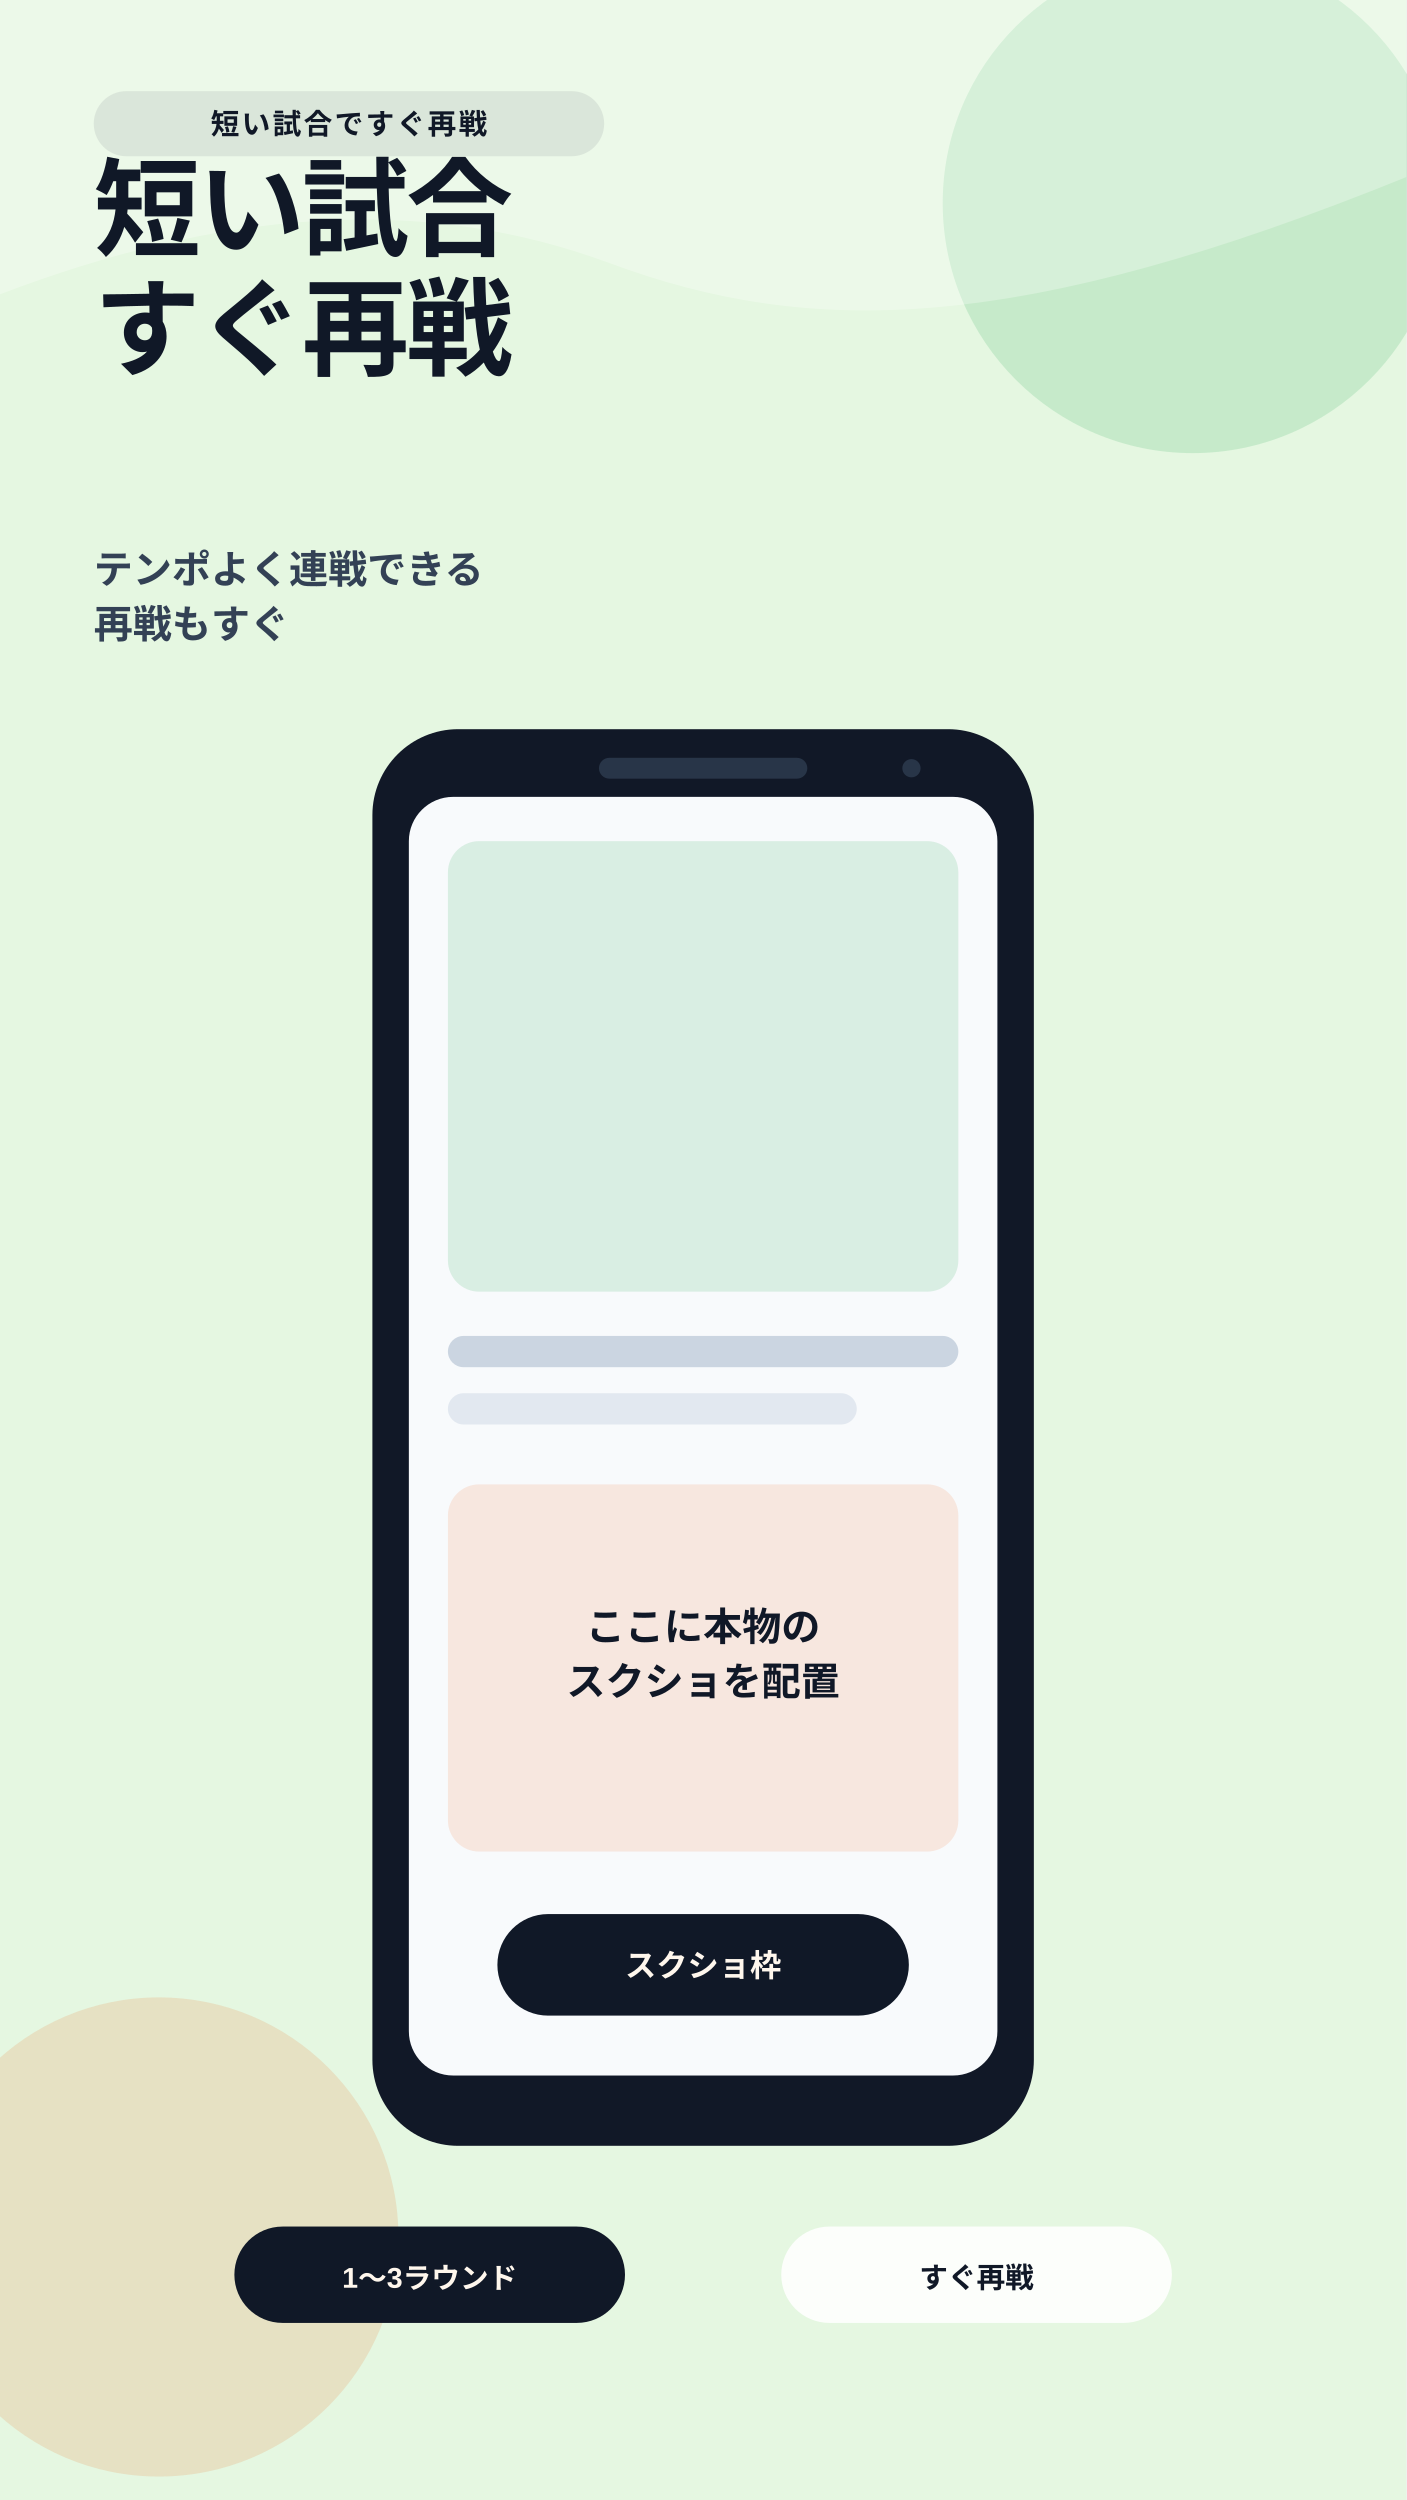
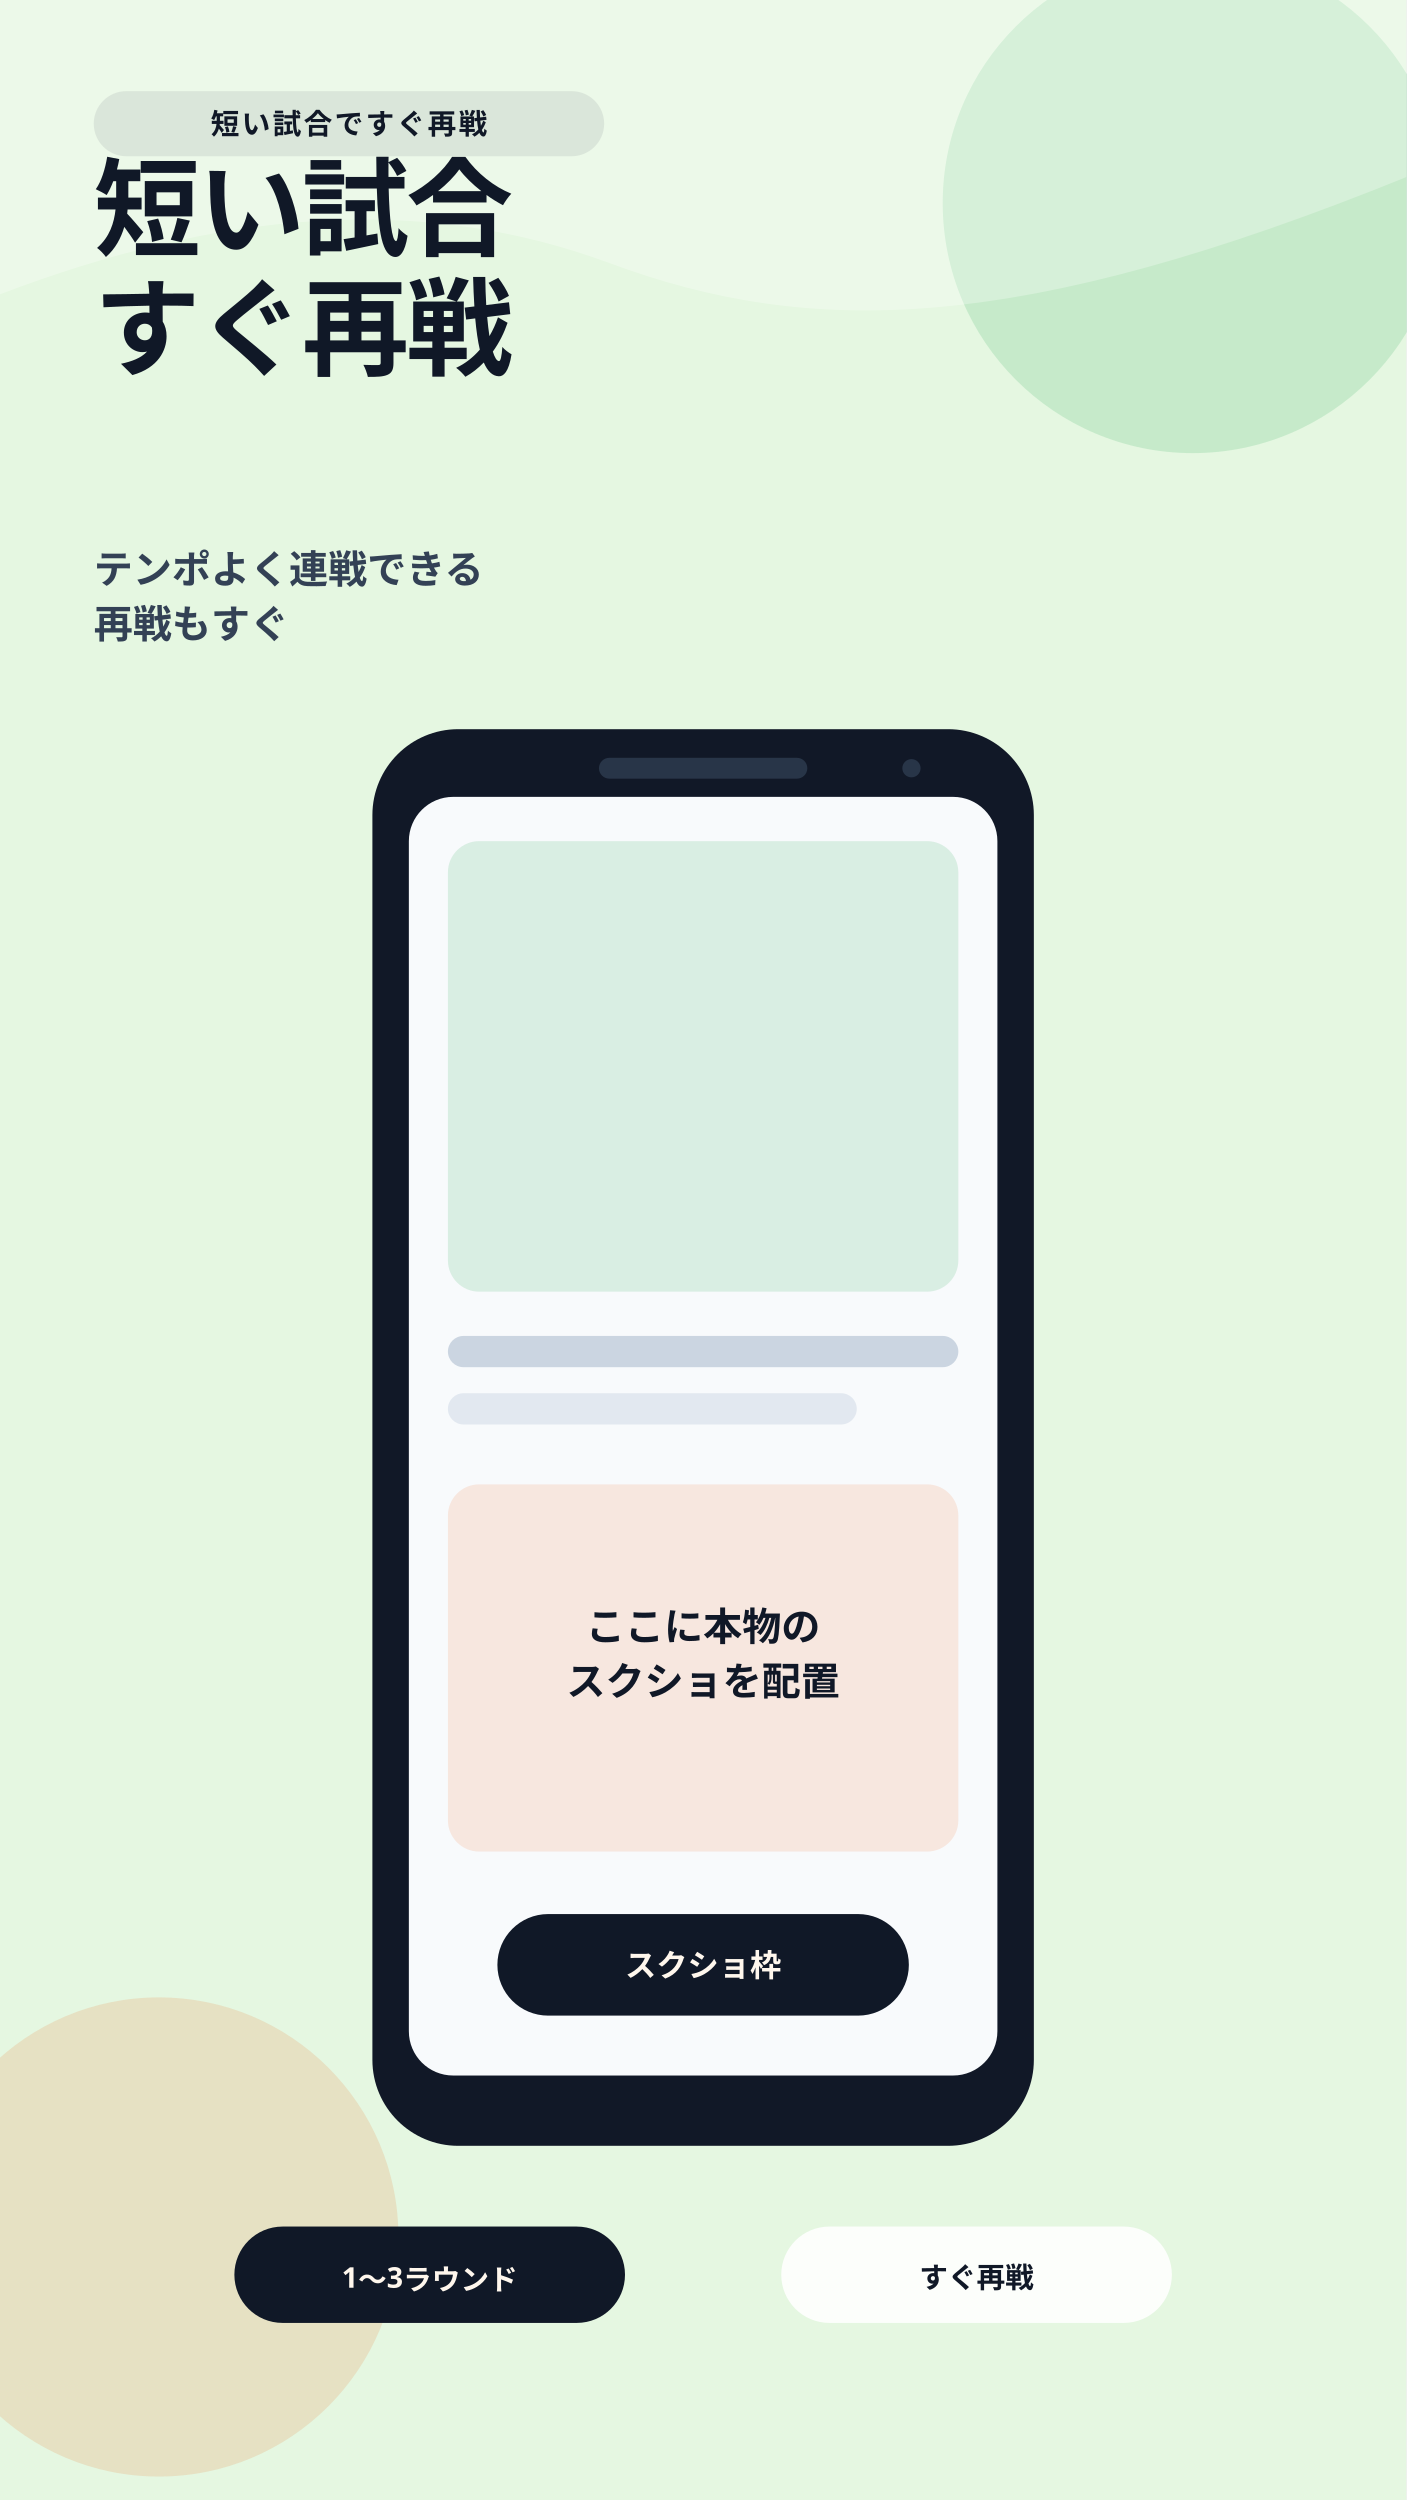
<svg xmlns="http://www.w3.org/2000/svg" width="1080" height="1920" viewBox="0 0 1080 1920" fill="none">
  <rect width="1080" height="1920" fill="#E5F7E1" />
  <circle cx="916" cy="156" r="192" fill="#16A34A" fill-opacity="0.15" />
  <circle cx="122" cy="1718" r="184" fill="#EA580C" fill-opacity="0.14" />
  <path d="M0 226C168 162 322 148 468 202C624 260 784 256 1080 136V0H0V226Z" fill="#FFFFFF" fill-opacity="0.28" />
  <rect x="72" y="70" width="392" height="50" rx="25" fill="#101827" fill-opacity="0.08" />
-   <text x="268" y="103" text-anchor="middle" fill="#101827" font-family="Bahnschrift, Segoe UI, Arial, sans-serif" font-size="22" font-weight="800" letter-spacing="1.8">短い試合ですぐ再戦</text>
-   <text x="72" y="190" fill="#101827" font-family="Bahnschrift, Segoe UI, Arial, sans-serif" font-size="82" font-weight="800" letter-spacing="-2">短い試合</text>
-   <text x="72" y="282" fill="#101827" font-family="Bahnschrift, Segoe UI, Arial, sans-serif" font-size="82" font-weight="800" letter-spacing="-2">すぐ再戦</text>
-   <text x="72" y="448" fill="#334155" font-family="Bahnschrift, Segoe UI, Arial, sans-serif" font-size="30" font-weight="600">テンポよく連戦できる</text>
-   <text x="72" y="490" fill="#334155" font-family="Bahnschrift, Segoe UI, Arial, sans-serif" font-size="30" font-weight="600">再戦もすぐ</text>
+   <text x="268" y="103" text-anchor="middle" fill="#101827" font-family="Meiryo, Yu Gothic, YuGothic, MS PGothic, MS Gothic, Segoe UI, sans-serif" font-size="22" font-weight="800" letter-spacing="1.8">短い試合ですぐ再戦</text>
+   <text x="72" y="190" fill="#101827" font-family="Meiryo, Yu Gothic, YuGothic, MS PGothic, MS Gothic, Segoe UI, sans-serif" font-size="82" font-weight="800" letter-spacing="-2">短い試合</text>
+   <text x="72" y="282" fill="#101827" font-family="Meiryo, Yu Gothic, YuGothic, MS PGothic, MS Gothic, Segoe UI, sans-serif" font-size="82" font-weight="800" letter-spacing="-2">すぐ再戦</text>
+   <text x="72" y="448" fill="#334155" font-family="Meiryo, Yu Gothic, YuGothic, MS PGothic, MS Gothic, Segoe UI, sans-serif" font-size="30" font-weight="700">テンポよく連戦できる</text>
+   <text x="72" y="490" fill="#334155" font-family="Meiryo, Yu Gothic, YuGothic, MS PGothic, MS Gothic, Segoe UI, sans-serif" font-size="30" font-weight="700">再戦もすぐ</text>
  <g id="phone">
    <rect x="286" y="560" width="508" height="1088" rx="66" fill="#111827" />
    <rect x="314" y="612" width="452" height="982" rx="34" fill="#F8FAFC" />
    <rect x="460" y="582" width="160" height="16" rx="8" fill="#283548" />
    <circle cx="700" cy="590" r="7" fill="#283548" />
    <rect x="344" y="646" width="392" height="346" rx="24" fill="#16A34A" fill-opacity="0.14" />
    <rect x="344" y="1026" width="392" height="24" rx="12" fill="#CBD5E1" />
    <rect x="344" y="1070" width="314" height="24" rx="12" fill="#E2E8F0" />
    <rect x="344" y="1140" width="392" height="282" rx="24" fill="#EA580C" fill-opacity="0.12" />
    <rect x="382" y="1470" width="316" height="78" rx="39" fill="#101827" />
-     <text x="540" y="1260" text-anchor="middle" fill="#101827" font-family="Bahnschrift, Segoe UI, Arial, sans-serif" font-size="30" font-weight="800">ここに本物の</text>
-     <text x="540" y="1302" text-anchor="middle" fill="#101827" font-family="Bahnschrift, Segoe UI, Arial, sans-serif" font-size="30" font-weight="800">スクショを配置</text>
-     <text x="540" y="1518" text-anchor="middle" fill="#FFF7ED" font-family="Bahnschrift, Segoe UI, Arial, sans-serif" font-size="24" font-weight="800">スクショ枠</text>
+     <text x="540" y="1260" text-anchor="middle" fill="#101827" font-family="Meiryo, Yu Gothic, YuGothic, MS PGothic, MS Gothic, Segoe UI, sans-serif" font-size="30" font-weight="800">ここに本物の</text>
+     <text x="540" y="1302" text-anchor="middle" fill="#101827" font-family="Meiryo, Yu Gothic, YuGothic, MS PGothic, MS Gothic, Segoe UI, sans-serif" font-size="30" font-weight="800">スクショを配置</text>
+     <text x="540" y="1518" text-anchor="middle" fill="#FFF7ED" font-family="Meiryo, Yu Gothic, YuGothic, MS PGothic, MS Gothic, Segoe UI, sans-serif" font-size="24" font-weight="800">スクショ枠</text>
  </g>
  <rect x="180" y="1710" width="300" height="74" rx="37" fill="#101827" />
-   <text x="330" y="1757" text-anchor="middle" fill="#FFF7ED" font-family="Bahnschrift, Segoe UI, Arial, sans-serif" font-size="22" font-weight="800">1〜3ラウンド</text>
+   <text x="330" y="1757" text-anchor="middle" fill="#FFF7ED" font-family="Meiryo, Yu Gothic, YuGothic, MS PGothic, MS Gothic, Segoe UI, sans-serif" font-size="22" font-weight="800">1〜3ラウンド</text>
  <rect x="600" y="1710" width="300" height="74" rx="37" fill="#FFFFFF" fill-opacity="0.88" />
-   <text x="750" y="1757" text-anchor="middle" fill="#101827" font-family="Bahnschrift, Segoe UI, Arial, sans-serif" font-size="22" font-weight="800">すぐ再戦</text>
+   <text x="750" y="1757" text-anchor="middle" fill="#101827" font-family="Meiryo, Yu Gothic, YuGothic, MS PGothic, MS Gothic, Segoe UI, sans-serif" font-size="22" font-weight="800">すぐ再戦</text>
</svg>
